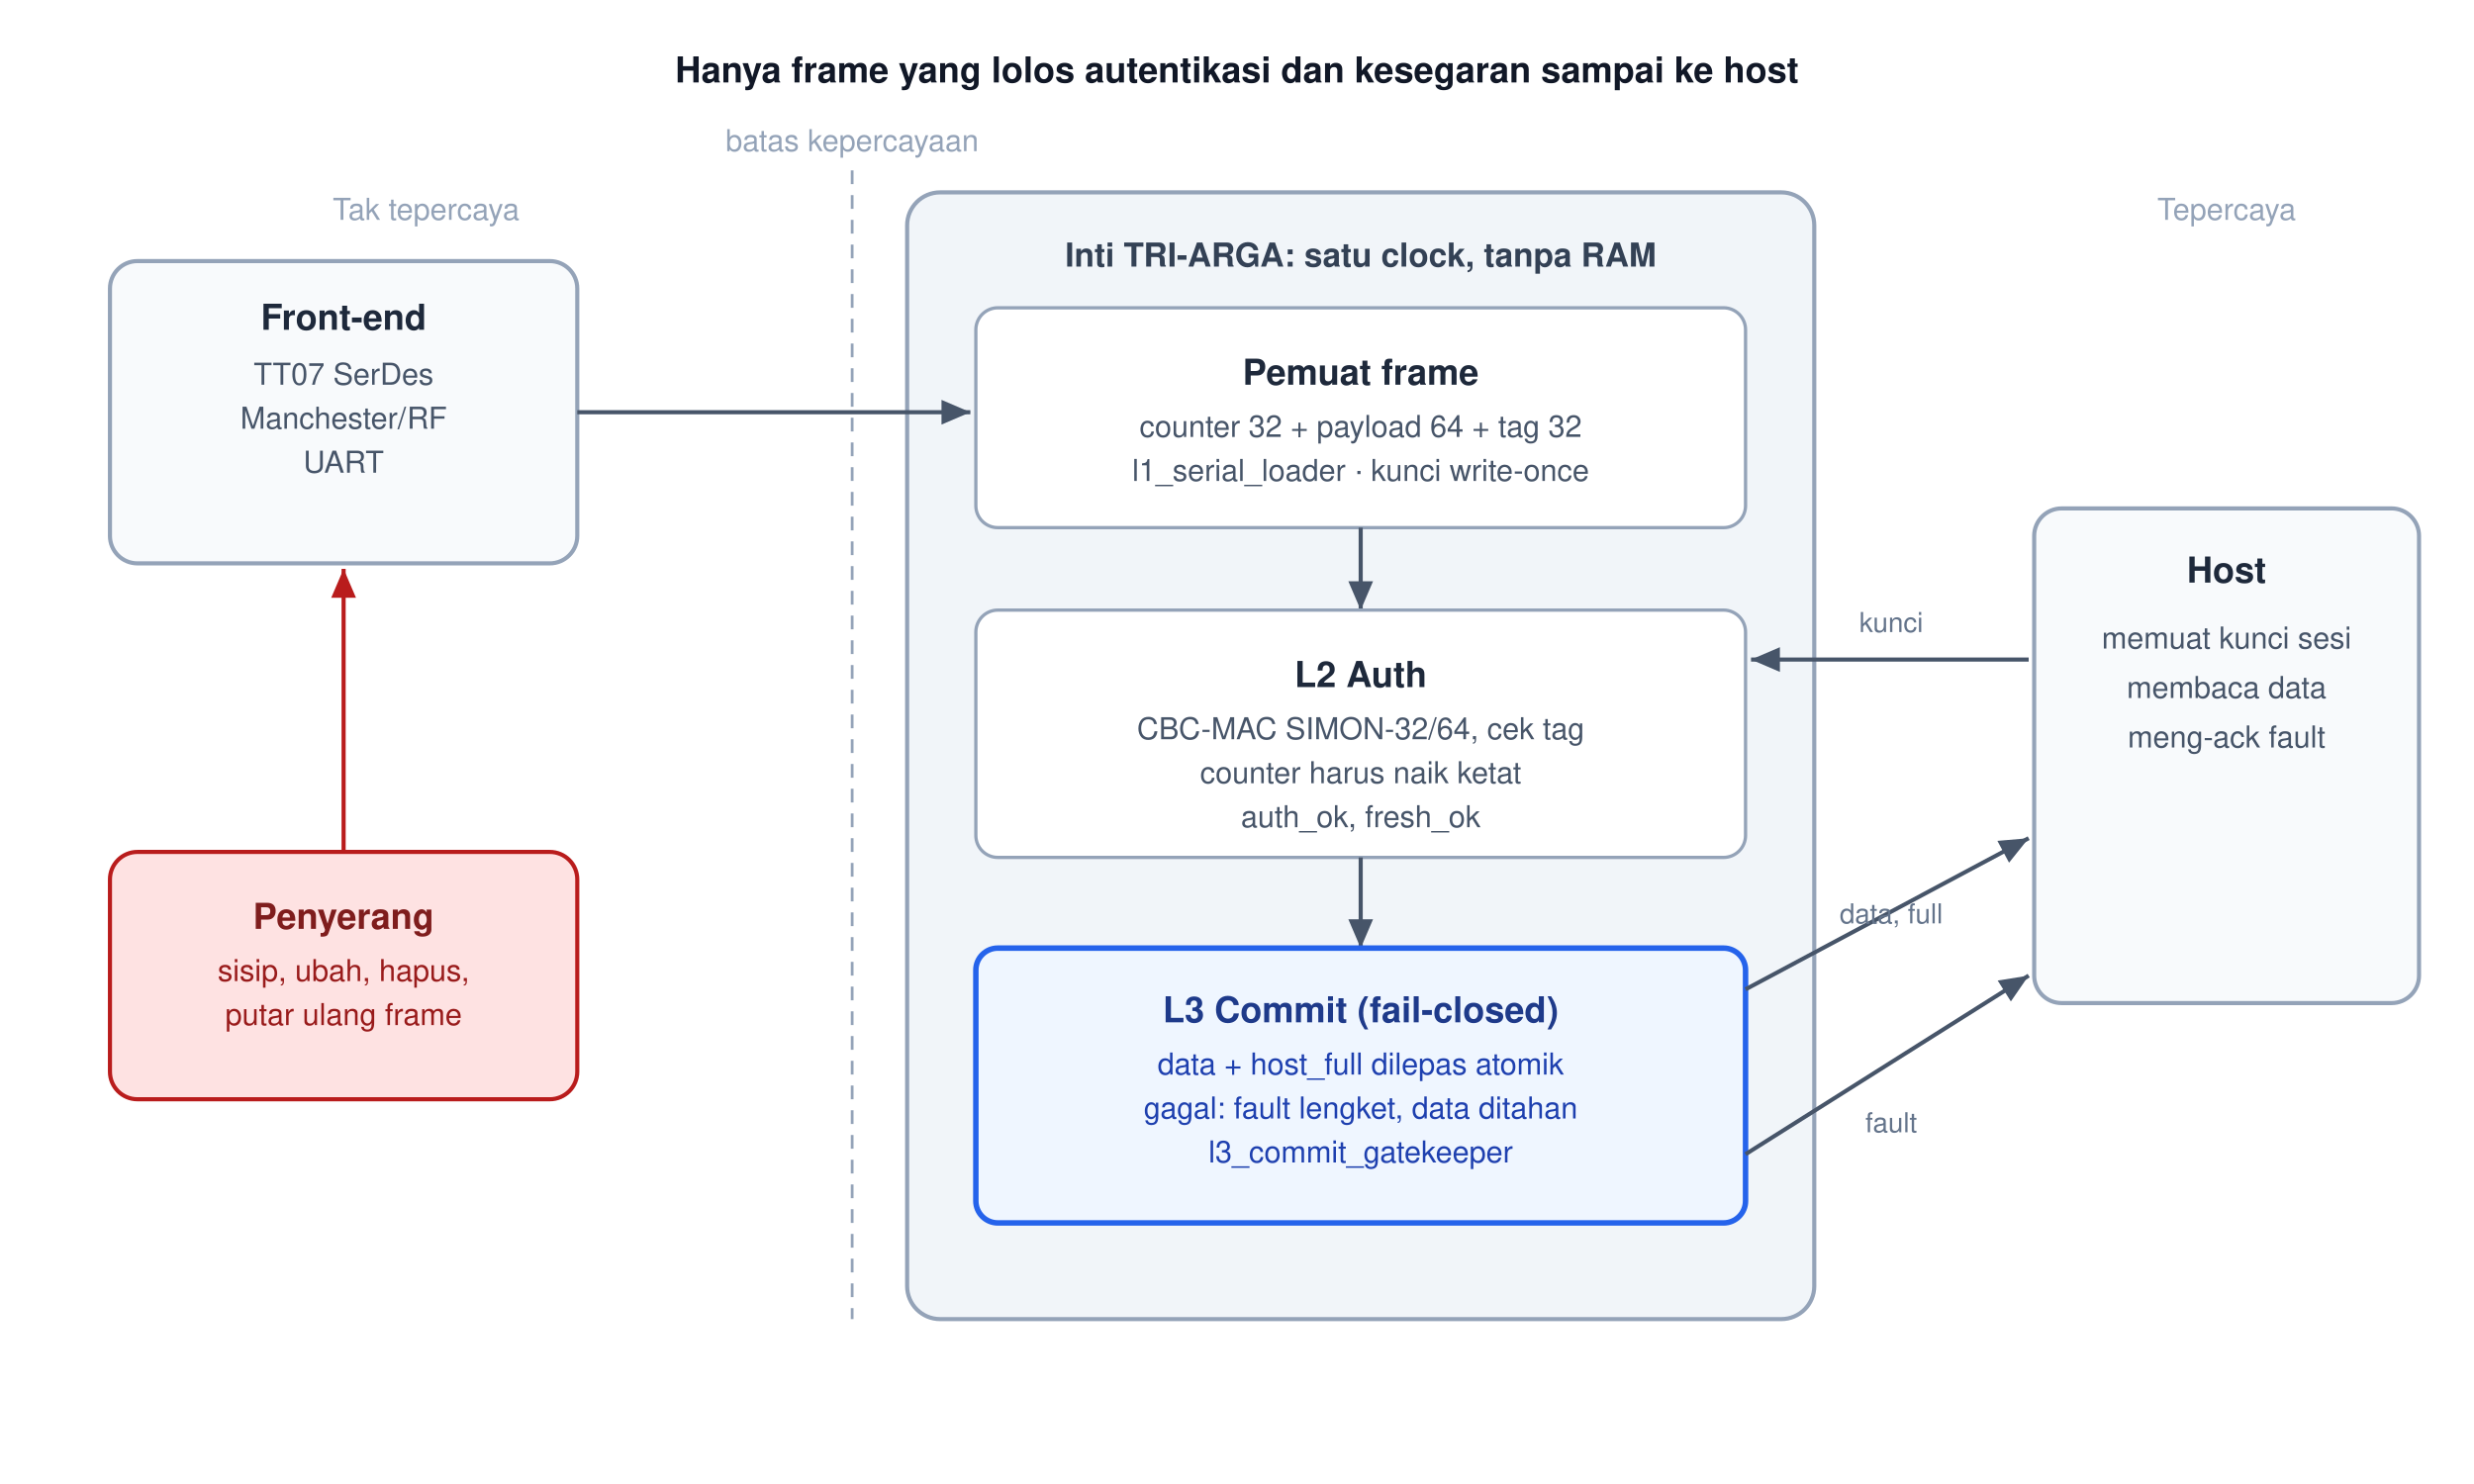
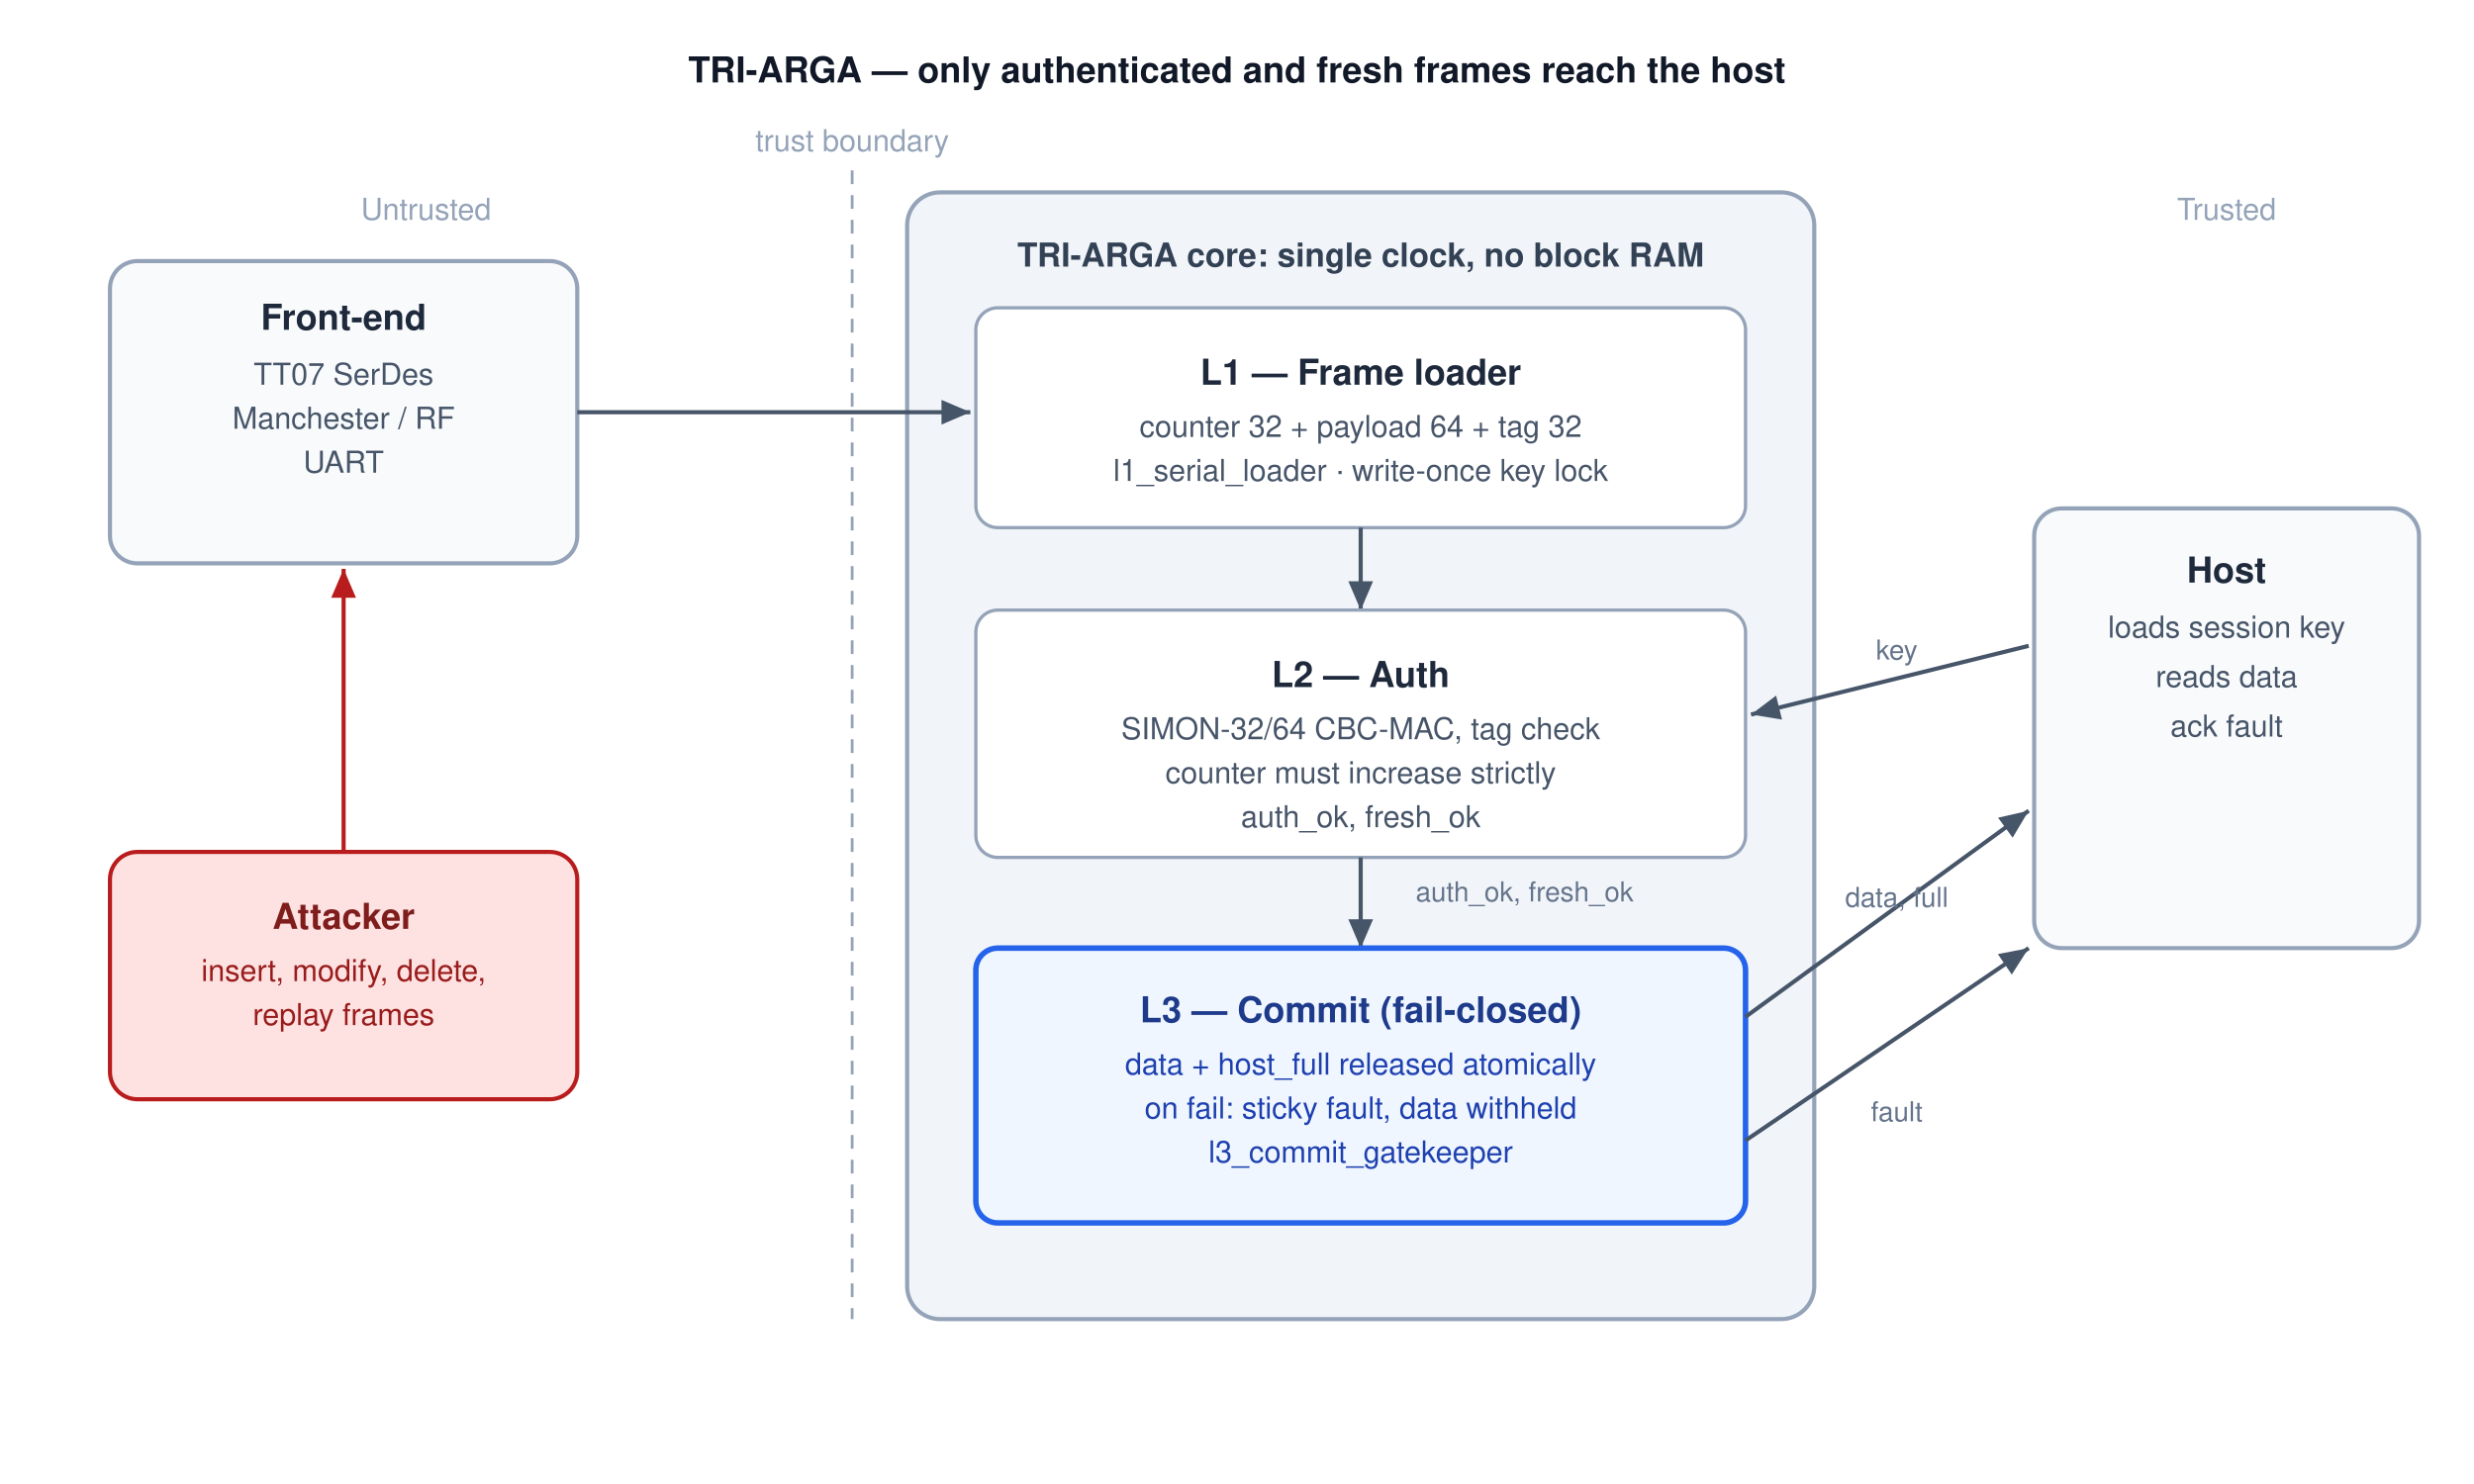
<svg xmlns="http://www.w3.org/2000/svg" viewBox="0 0 900 540" font-family="Helvetica, Arial, sans-serif">
  <rect x="0" y="0" width="900" height="540" fill="#ffffff" />
-   <text x="450" y="30" font-size="13" font-weight="700" fill="#111827" text-anchor="middle">Hanya frame yang lolos autentikasi dan kesegaran sampai ke host</text>
-   <text x="310" y="55" font-size="11" fill="#94a3b8" text-anchor="middle">batas kepercayaan</text>
+   <text x="450" y="30" font-size="13" font-weight="700" fill="#111827" text-anchor="middle">TRI-ARGA — only authenticated and fresh frames reach the host</text>
+   <text x="310" y="55" font-size="11" fill="#94a3b8" text-anchor="middle">trust boundary</text>
  <line x1="310" y1="62" x2="310" y2="480" stroke="#94a3b8" stroke-width="1" stroke-dasharray="5 4" />
-   <text x="155" y="80" font-size="11" fill="#94a3b8" text-anchor="middle">Tak tepercaya</text>
-   <text x="810" y="80" font-size="11" fill="#94a3b8" text-anchor="middle">Tepercaya</text>
+   <text x="155" y="80" font-size="11" fill="#94a3b8" text-anchor="middle">Untrusted</text>
+   <text x="810" y="80" font-size="11" fill="#94a3b8" text-anchor="middle">Trusted</text>
  <rect x="40" y="95" width="170" height="110" rx="10" fill="#f8fafc" stroke="#94a3b8" stroke-width="1.5" />
  <text x="125" y="120" font-size="13" font-weight="700" text-anchor="middle" fill="#1e293b">Front-end</text>
  <text x="125" y="140" font-size="11" text-anchor="middle" fill="#475569">TT07 SerDes</text>
-   <text x="125" y="156" font-size="11" text-anchor="middle" fill="#475569">Manchester/RF</text>
+   <text x="125" y="156" font-size="11" text-anchor="middle" fill="#475569">Manchester / RF</text>
  <text x="125" y="172" font-size="11" text-anchor="middle" fill="#475569">UART</text>
  <rect x="40" y="310" width="170" height="90" rx="10" fill="#fee2e2" stroke="#b91c1c" stroke-width="1.5" />
-   <text x="125" y="338" font-size="13" font-weight="700" text-anchor="middle" fill="#7f1d1d">Penyerang</text>
-   <text x="125" y="357" font-size="11" text-anchor="middle" fill="#991b1b">sisip, ubah, hapus,</text>
-   <text x="125" y="373" font-size="11" text-anchor="middle" fill="#991b1b">putar ulang frame</text>
+   <text x="125" y="338" font-size="13" font-weight="700" text-anchor="middle" fill="#7f1d1d">Attacker</text>
+   <text x="125" y="357" font-size="11" text-anchor="middle" fill="#991b1b">insert, modify, delete,</text>
+   <text x="125" y="373" font-size="11" text-anchor="middle" fill="#991b1b">replay frames</text>
  <line x1="125" y1="310" x2="125" y2="207" stroke="#b91c1c" stroke-width="1.5" marker-end="url(#ar)" />
  <rect x="330" y="70" width="330" height="410" rx="12" fill="#f1f5f9" stroke="#94a3b8" stroke-width="1.5" />
-   <text x="495" y="97" font-size="12" font-weight="700" text-anchor="middle" fill="#334155">Inti TRI-ARGA: satu clock, tanpa RAM</text>
+   <text x="495" y="97" font-size="12" font-weight="700" text-anchor="middle" fill="#334155">TRI-ARGA core: single clock, no block RAM</text>
  <rect x="355" y="112" width="280" height="80" rx="8" fill="#ffffff" stroke="#94a3b8" stroke-width="1.2" />
-   <text x="495" y="140" font-size="13" font-weight="700" text-anchor="middle" fill="#1e293b">Pemuat frame</text>
+   <text x="495" y="140" font-size="13" font-weight="700" text-anchor="middle" fill="#1e293b">L1 — Frame loader</text>
  <text x="495" y="159" font-size="11" text-anchor="middle" fill="#475569">counter 32 + payload 64 + tag 32</text>
-   <text x="495" y="175" font-size="11" text-anchor="middle" fill="#475569">l1_serial_loader · kunci write-once</text>
+   <text x="495" y="175" font-size="11" text-anchor="middle" fill="#475569">l1_serial_loader · write-once key lock</text>
  <line x1="495" y1="192" x2="495" y2="222" stroke="#475569" stroke-width="1.5" marker-end="url(#a)" />
  <rect x="355" y="222" width="280" height="90" rx="8" fill="#ffffff" stroke="#94a3b8" stroke-width="1.2" />
-   <text x="495" y="250" font-size="13" font-weight="700" text-anchor="middle" fill="#1e293b">L2 Auth</text>
-   <text x="495" y="269" font-size="11" text-anchor="middle" fill="#475569">CBC-MAC SIMON-32/64, cek tag</text>
-   <text x="495" y="285" font-size="11" text-anchor="middle" fill="#475569">counter harus naik ketat</text>
+   <text x="495" y="250" font-size="13" font-weight="700" text-anchor="middle" fill="#1e293b">L2 — Auth</text>
+   <text x="495" y="269" font-size="11" text-anchor="middle" fill="#475569">SIMON-32/64 CBC-MAC, tag check</text>
+   <text x="495" y="285" font-size="11" text-anchor="middle" fill="#475569">counter must increase strictly</text>
  <text x="495" y="301" font-size="11" text-anchor="middle" fill="#475569">auth_ok, fresh_ok</text>
+   <text x="515" y="328" font-size="10" fill="#64748b">auth_ok, fresh_ok</text>
  <line x1="495" y1="312" x2="495" y2="345" stroke="#475569" stroke-width="1.5" marker-end="url(#a)" />
  <rect x="355" y="345" width="280" height="100" rx="8" fill="#eff6ff" stroke="#2563eb" stroke-width="2" />
-   <text x="495" y="372" font-size="13" font-weight="700" text-anchor="middle" fill="#1e3a8a">L3 Commit (fail-closed)</text>
-   <text x="495" y="391" font-size="11" text-anchor="middle" fill="#1e40af">data + host_full dilepas atomik</text>
-   <text x="495" y="407" font-size="11" text-anchor="middle" fill="#1e40af">gagal: fault lengket, data ditahan</text>
+   <text x="495" y="372" font-size="13" font-weight="700" text-anchor="middle" fill="#1e3a8a">L3 — Commit (fail-closed)</text>
+   <text x="495" y="391" font-size="11" text-anchor="middle" fill="#1e40af">data + host_full released atomically</text>
+   <text x="495" y="407" font-size="11" text-anchor="middle" fill="#1e40af">on fail: sticky fault, data withheld</text>
  <text x="495" y="423" font-size="11" text-anchor="middle" fill="#1e40af">l3_commit_gatekeeper</text>
-   <rect x="740" y="185" width="140" height="180" rx="10" fill="#f8fafc" stroke="#94a3b8" stroke-width="1.5" />
+   <rect x="740" y="185" width="140" height="160" rx="10" fill="#f8fafc" stroke="#94a3b8" stroke-width="1.5" />
  <text x="810" y="212" font-size="13" font-weight="700" text-anchor="middle" fill="#1e293b">Host</text>
-   <text x="810" y="236" font-size="11" text-anchor="middle" fill="#475569">memuat kunci sesi</text>
-   <text x="810" y="254" font-size="11" text-anchor="middle" fill="#475569">membaca data</text>
-   <text x="810" y="272" font-size="11" text-anchor="middle" fill="#475569">meng-ack fault</text>
+   <text x="810" y="232" font-size="11" text-anchor="middle" fill="#475569">loads session key</text>
+   <text x="810" y="250" font-size="11" text-anchor="middle" fill="#475569">reads data</text>
+   <text x="810" y="268" font-size="11" text-anchor="middle" fill="#475569">ack fault</text>
  <line x1="210" y1="150" x2="353" y2="150" stroke="#475569" stroke-width="1.5" marker-end="url(#a)" />
-   <line x1="738" y1="240" x2="637" y2="240" stroke="#475569" stroke-width="1.5" marker-end="url(#a)" />
-   <text x="688" y="230" font-size="10" fill="#64748b" text-anchor="middle">kunci</text>
-   <line x1="635" y1="360" x2="738" y2="305" stroke="#475569" stroke-width="1.5" marker-end="url(#a)" />
-   <text x="688" y="336" font-size="10" fill="#64748b" text-anchor="middle">data, full</text>
-   <line x1="635" y1="420" x2="738" y2="355" stroke="#475569" stroke-width="1.5" marker-end="url(#a)" />
-   <text x="688" y="412" font-size="10" fill="#64748b" text-anchor="middle">fault</text>
+   <line x1="738" y1="235" x2="637" y2="260" stroke="#475569" stroke-width="1.5" marker-end="url(#a)" />
+   <text x="690" y="240" font-size="10" fill="#64748b" text-anchor="middle">key</text>
+   <line x1="635" y1="370" x2="738" y2="295" stroke="#475569" stroke-width="1.5" marker-end="url(#a)" />
+   <text x="690" y="330" font-size="10" fill="#64748b" text-anchor="middle">data, full</text>
+   <line x1="635" y1="415" x2="738" y2="345" stroke="#475569" stroke-width="1.5" marker-end="url(#a)" />
+   <text x="690" y="408" font-size="10" fill="#64748b" text-anchor="middle">fault</text>
  <defs>
    <marker id="a" markerWidth="9" markerHeight="9" refX="7" refY="3" orient="auto">
      <path d="M0,0 L7,3 L0,6 z" fill="#475569" />
    </marker>
    <marker id="ar" markerWidth="9" markerHeight="9" refX="7" refY="3" orient="auto">
      <path d="M0,0 L7,3 L0,6 z" fill="#b91c1c" />
    </marker>
  </defs>
</svg>
